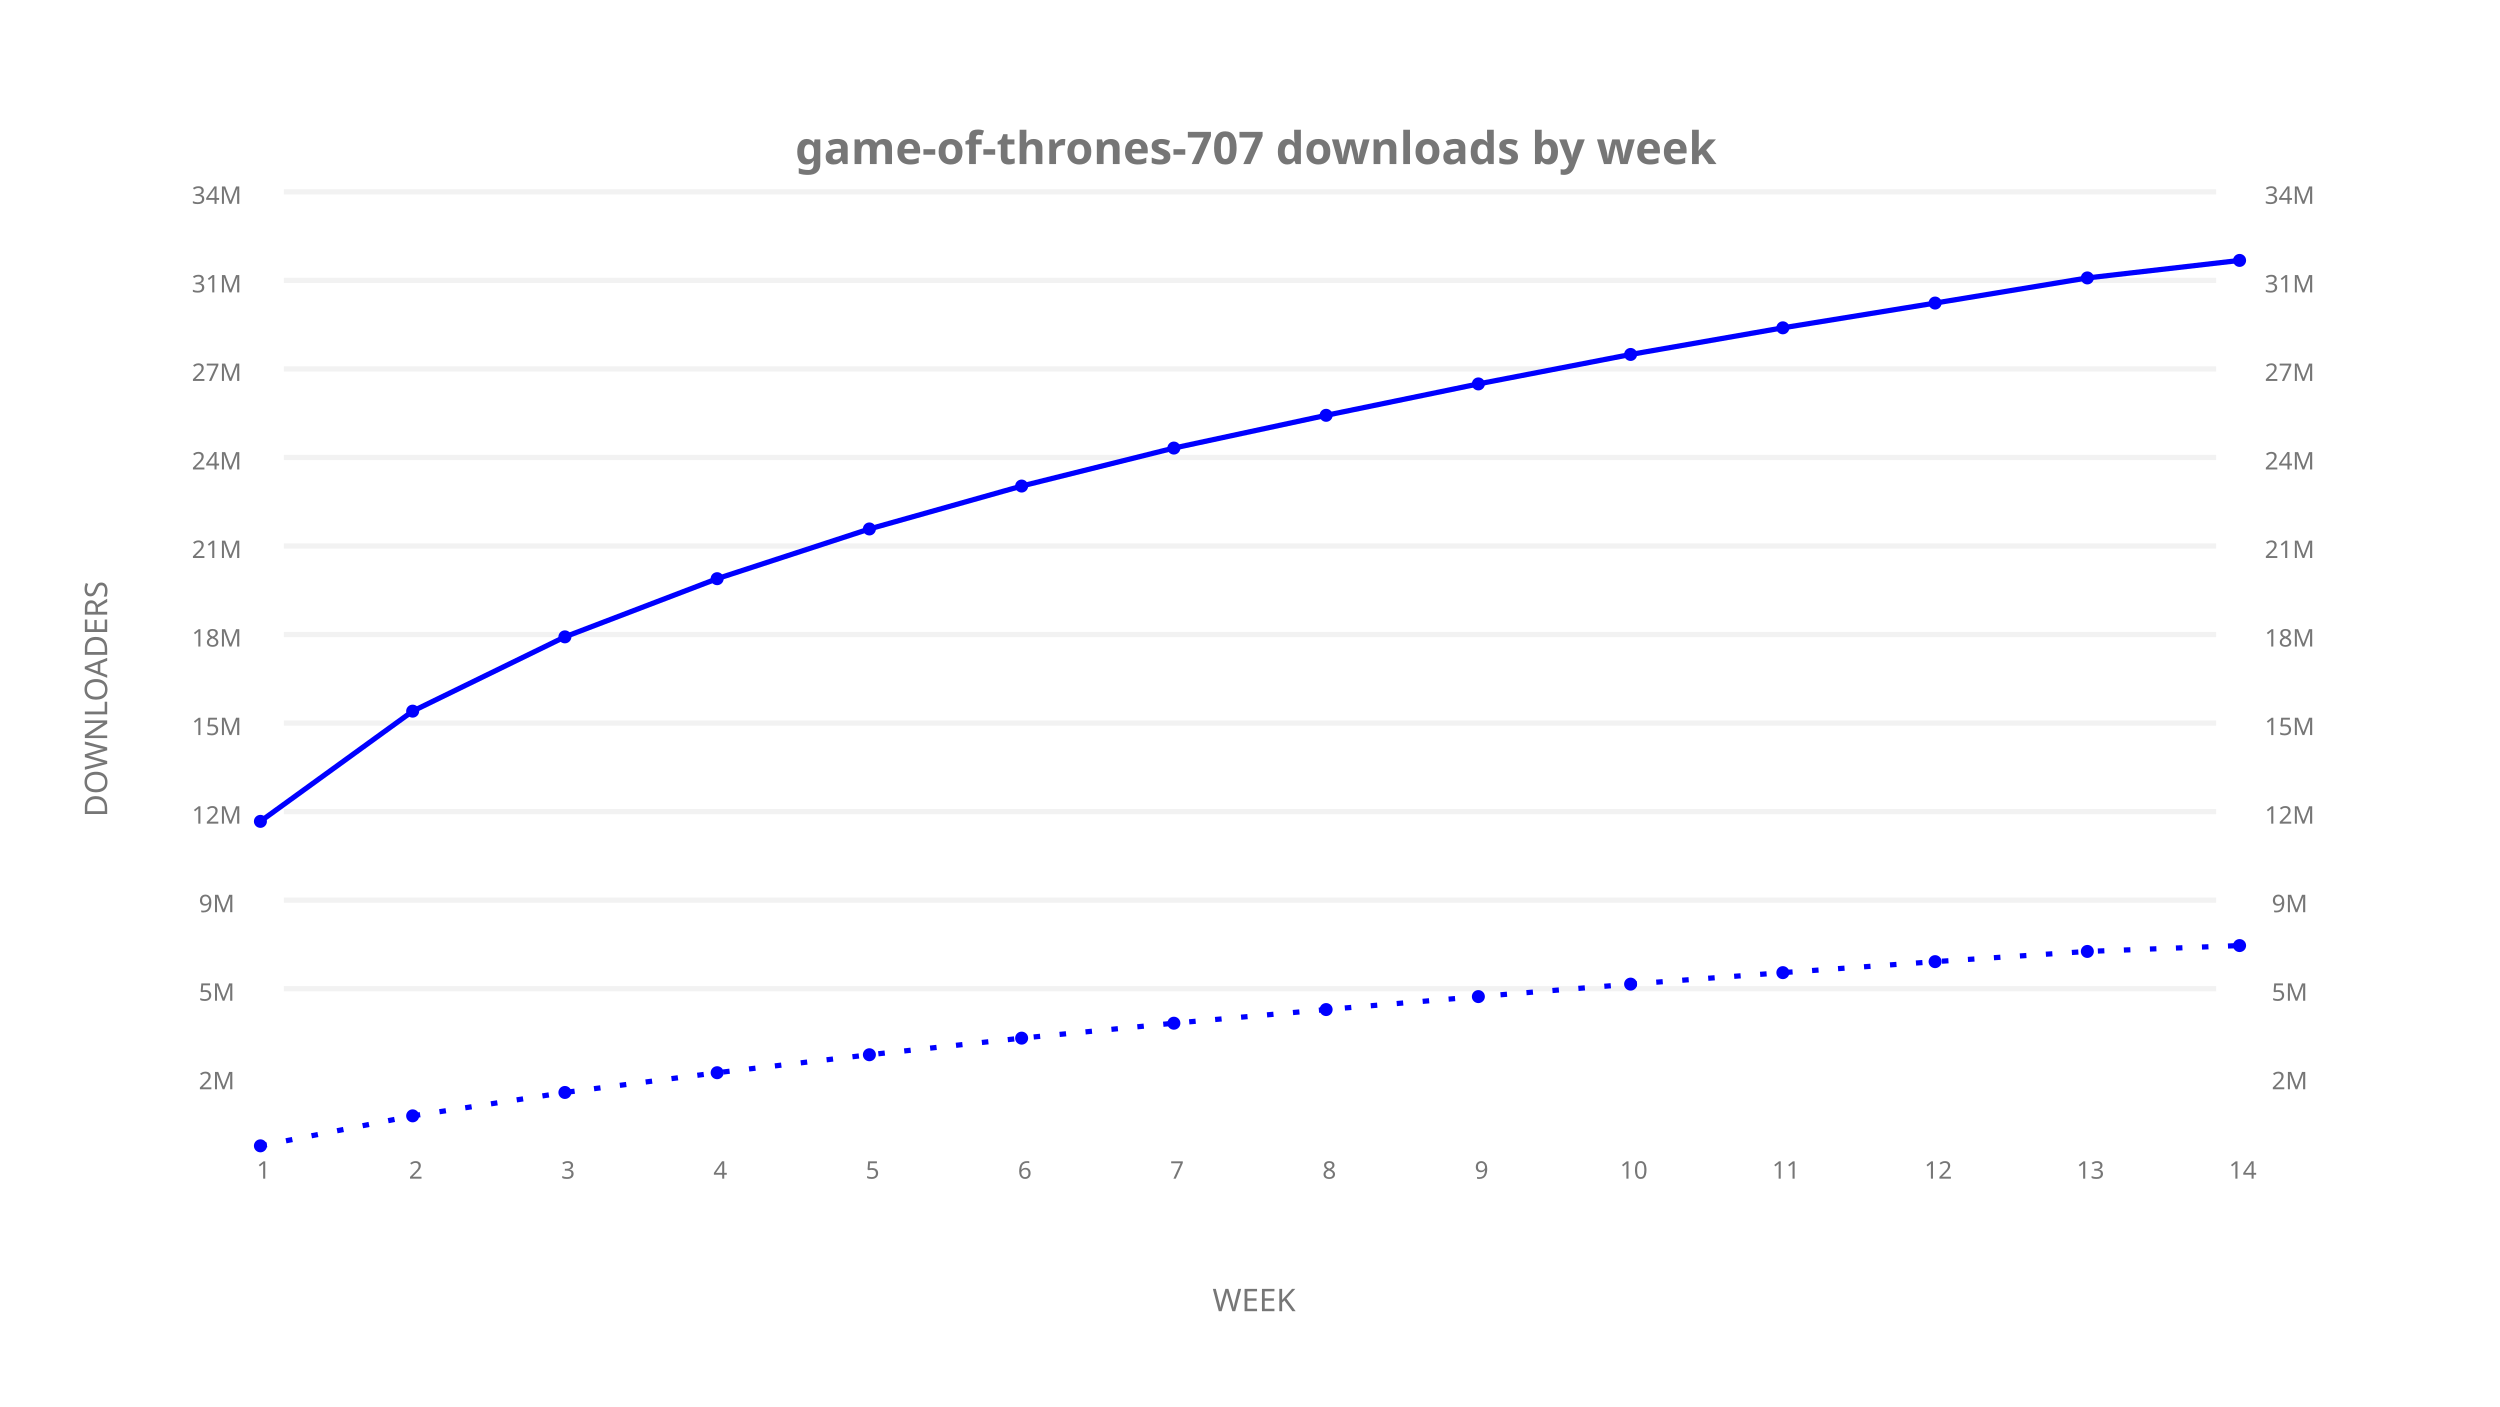
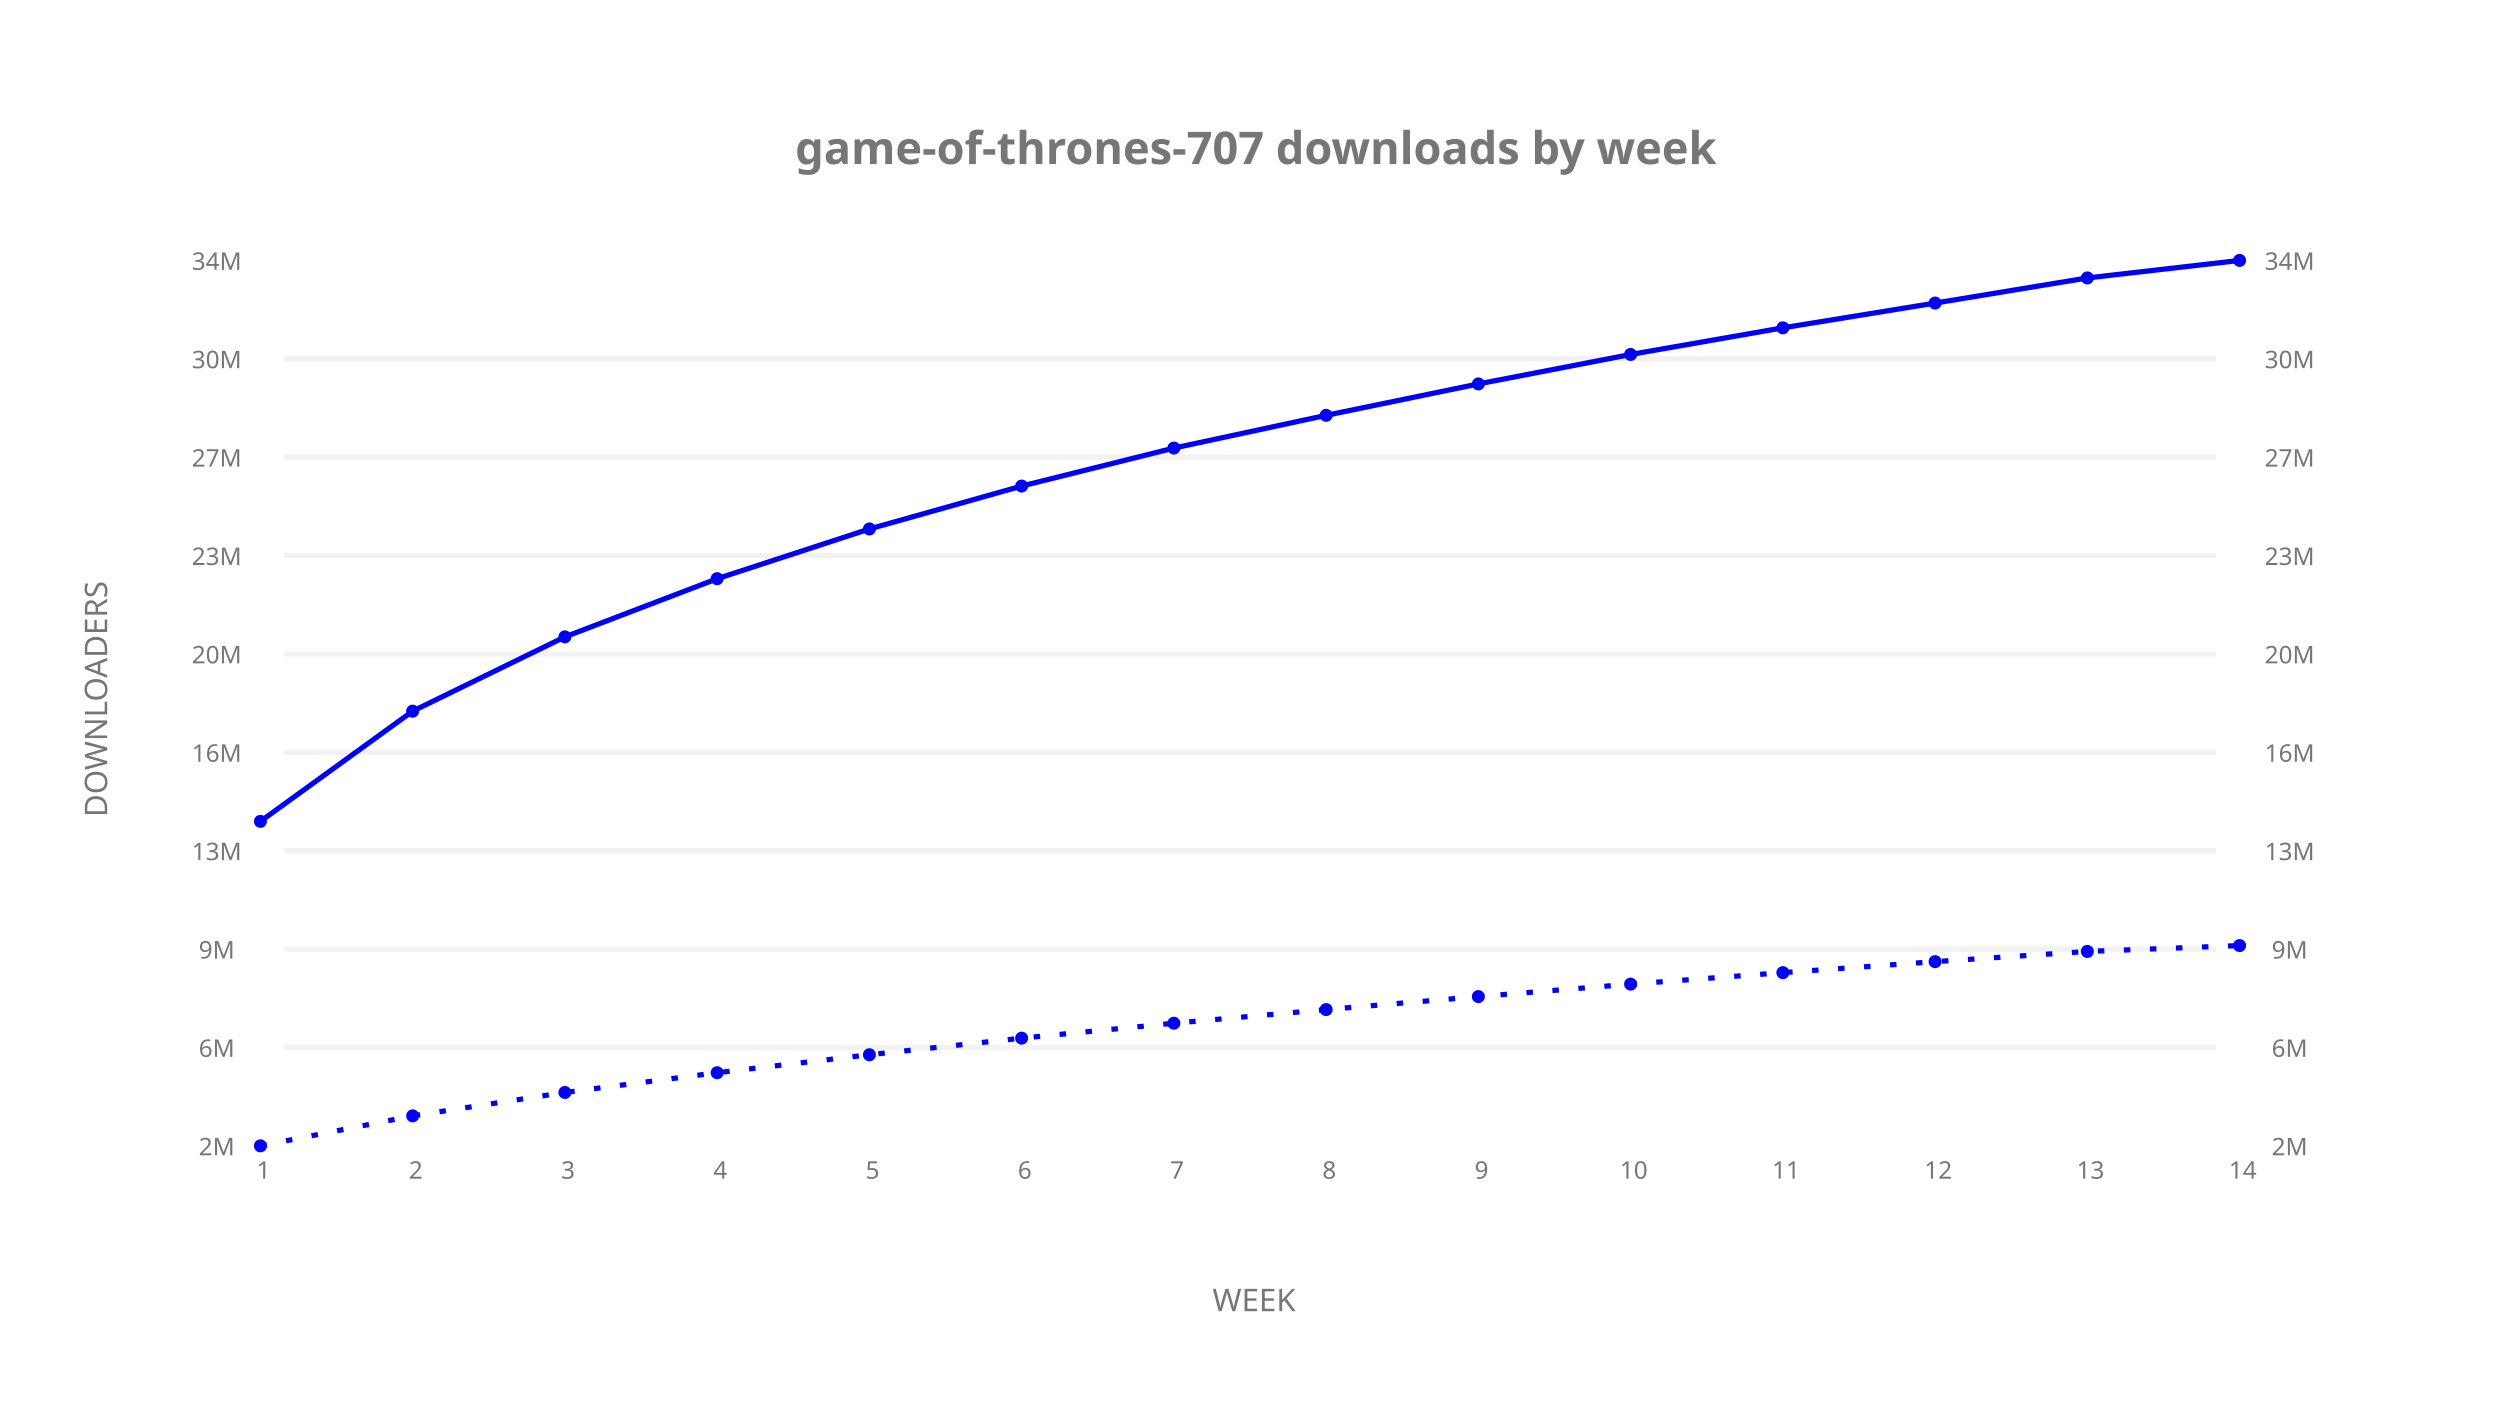
<svg xmlns="http://www.w3.org/2000/svg" xml:space="preserve" id="game-of-thrones-707-downloads-by-week-game-of-thrones-707-week" x="0px" y="0px" width="1920px" height="1080px" viewBox="0 0 1920 1080" enable-background="new 0 0 1920 1080" role="img">
  <g id="annotations">
    <text x="960" y="126" font-family="Atkinson Hyperlegible" font-size="26pt" text-anchor="middle" text-align="center" font-weight="600" font-style="normal" style="fill:rgb(118,118,118); fill-opacity:1; stroke:rgb(118,118,118); stroke-opacity:0; stroke-width:0.5"> game-of-thrones-707 downloads by week</text>
    <g id="axes-lines">
      <text x="960" y="1007" font-family="Atkinson Hyperlegible" font-size="18pt" text-anchor="middle" text-align="center" font-weight="500" font-style="normal" style="fill:rgb(118,118,118); fill-opacity:1; stroke:rgb(118,118,118); stroke-opacity:0; stroke-width:0.5"> WEEK</text>
      <text x="73" y="540" font-family="Atkinson Hyperlegible" font-size="18pt" text-anchor="middle" text-align="center" dominant-baseline="central" font-weight="500" font-style="normal" style="fill:rgb(118,118,118); fill-opacity:1; stroke:rgb(118,118,118); stroke-opacity:0; stroke-width:0.5" transform="rotate(-90,73,540)"> DOWNLOADERS</text>
    </g>
    <g id="tic-y-label-lines">
-       <line x1="218" y1="759.314" x2="1702" y2="759.314" style="fill:rgb(0,0,255); fill-opacity:0; stroke:rgb(242,242,242); stroke-opacity:1; stroke-width:4" />
-       <line x1="218" y1="691.314" x2="1702" y2="691.314" style="fill:rgb(0,0,255); fill-opacity:0; stroke:rgb(242,242,242); stroke-opacity:1; stroke-width:4" />
-       <line x1="218" y1="623.314" x2="1702" y2="623.314" style="fill:rgb(0,0,255); fill-opacity:0; stroke:rgb(242,242,242); stroke-opacity:1; stroke-width:4" />
-       <line x1="218" y1="555.314" x2="1702" y2="555.314" style="fill:rgb(0,0,255); fill-opacity:0; stroke:rgb(242,242,242); stroke-opacity:1; stroke-width:4" />
-       <line x1="218" y1="487.314" x2="1702" y2="487.314" style="fill:rgb(0,0,255); fill-opacity:0; stroke:rgb(242,242,242); stroke-opacity:1; stroke-width:4" />
-       <line x1="218" y1="419.314" x2="1702" y2="419.314" style="fill:rgb(0,0,255); fill-opacity:0; stroke:rgb(242,242,242); stroke-opacity:1; stroke-width:4" />
-       <line x1="218" y1="351.314" x2="1702" y2="351.314" style="fill:rgb(0,0,255); fill-opacity:0; stroke:rgb(242,242,242); stroke-opacity:1; stroke-width:4" />
-       <line x1="218" y1="283.314" x2="1702" y2="283.314" style="fill:rgb(0,0,255); fill-opacity:0; stroke:rgb(242,242,242); stroke-opacity:1; stroke-width:4" />
-       <line x1="218" y1="215.314" x2="1702" y2="215.314" style="fill:rgb(0,0,255); fill-opacity:0; stroke:rgb(242,242,242); stroke-opacity:1; stroke-width:4" />
-       <line x1="218" y1="147.314" x2="1702" y2="147.314" style="fill:rgb(0,0,255); fill-opacity:0; stroke:rgb(242,242,242); stroke-opacity:1; stroke-width:4" />
+       <line x1="218" y1="804.444" x2="1702" y2="804.444" style="fill:rgb(0,0,255); fill-opacity:0; stroke:rgb(242,242,242); stroke-opacity:1; stroke-width:4" />
+       <line x1="218" y1="728.889" x2="1702" y2="728.889" style="fill:rgb(0,0,255); fill-opacity:0; stroke:rgb(242,242,242); stroke-opacity:1; stroke-width:4" />
+       <line x1="218" y1="653.333" x2="1702" y2="653.333" style="fill:rgb(0,0,255); fill-opacity:0; stroke:rgb(242,242,242); stroke-opacity:1; stroke-width:4" />
+       <line x1="218" y1="577.778" x2="1702" y2="577.778" style="fill:rgb(0,0,255); fill-opacity:0; stroke:rgb(242,242,242); stroke-opacity:1; stroke-width:4" />
+       <line x1="218" y1="502.222" x2="1702" y2="502.222" style="fill:rgb(0,0,255); fill-opacity:0; stroke:rgb(242,242,242); stroke-opacity:1; stroke-width:4" />
+       <line x1="218" y1="426.667" x2="1702" y2="426.667" style="fill:rgb(0,0,255); fill-opacity:0; stroke:rgb(242,242,242); stroke-opacity:1; stroke-width:4" />
+       <line x1="218" y1="351.111" x2="1702" y2="351.111" style="fill:rgb(0,0,255); fill-opacity:0; stroke:rgb(242,242,242); stroke-opacity:1; stroke-width:4" />
+       <line x1="218" y1="275.556" x2="1702" y2="275.556" style="fill:rgb(0,0,255); fill-opacity:0; stroke:rgb(242,242,242); stroke-opacity:1; stroke-width:4" />
    </g>
    <g id="tic-x-labels">
      <text x="200" y="898" font-family="Atkinson Hyperlegible" font-size="14pt" text-anchor="middle" text-align="center" dominant-baseline="central" font-weight="400" font-style="normal" style="fill:rgb(118,118,118); fill-opacity:1; stroke:rgb(118,118,118); stroke-opacity:0; stroke-width:0.5"> 1</text>
      <text x="316.923" y="898" font-family="Atkinson Hyperlegible" font-size="14pt" text-anchor="middle" text-align="center" dominant-baseline="central" font-weight="400" font-style="normal" style="fill:rgb(118,118,118); fill-opacity:1; stroke:rgb(118,118,118); stroke-opacity:0; stroke-width:0.5"> 2</text>
      <text x="433.846" y="898" font-family="Atkinson Hyperlegible" font-size="14pt" text-anchor="middle" text-align="center" dominant-baseline="central" font-weight="400" font-style="normal" style="fill:rgb(118,118,118); fill-opacity:1; stroke:rgb(118,118,118); stroke-opacity:0; stroke-width:0.5"> 3</text>
      <text x="550.769" y="898" font-family="Atkinson Hyperlegible" font-size="14pt" text-anchor="middle" text-align="center" dominant-baseline="central" font-weight="400" font-style="normal" style="fill:rgb(118,118,118); fill-opacity:1; stroke:rgb(118,118,118); stroke-opacity:0; stroke-width:0.5"> 4</text>
      <text x="667.692" y="898" font-family="Atkinson Hyperlegible" font-size="14pt" text-anchor="middle" text-align="center" dominant-baseline="central" font-weight="400" font-style="normal" style="fill:rgb(118,118,118); fill-opacity:1; stroke:rgb(118,118,118); stroke-opacity:0; stroke-width:0.5"> 5</text>
      <text x="784.615" y="898" font-family="Atkinson Hyperlegible" font-size="14pt" text-anchor="middle" text-align="center" dominant-baseline="central" font-weight="400" font-style="normal" style="fill:rgb(118,118,118); fill-opacity:1; stroke:rgb(118,118,118); stroke-opacity:0; stroke-width:0.5"> 6</text>
      <text x="901.538" y="898" font-family="Atkinson Hyperlegible" font-size="14pt" text-anchor="middle" text-align="center" dominant-baseline="central" font-weight="400" font-style="normal" style="fill:rgb(118,118,118); fill-opacity:1; stroke:rgb(118,118,118); stroke-opacity:0; stroke-width:0.5"> 7</text>
      <text x="1018.462" y="898" font-family="Atkinson Hyperlegible" font-size="14pt" text-anchor="middle" text-align="center" dominant-baseline="central" font-weight="400" font-style="normal" style="fill:rgb(118,118,118); fill-opacity:1; stroke:rgb(118,118,118); stroke-opacity:0; stroke-width:0.5"> 8</text>
      <text x="1135.385" y="898" font-family="Atkinson Hyperlegible" font-size="14pt" text-anchor="middle" text-align="center" dominant-baseline="central" font-weight="400" font-style="normal" style="fill:rgb(118,118,118); fill-opacity:1; stroke:rgb(118,118,118); stroke-opacity:0; stroke-width:0.5"> 9</text>
      <text x="1252.308" y="898" font-family="Atkinson Hyperlegible" font-size="14pt" text-anchor="middle" text-align="center" dominant-baseline="central" font-weight="400" font-style="normal" style="fill:rgb(118,118,118); fill-opacity:1; stroke:rgb(118,118,118); stroke-opacity:0; stroke-width:0.5"> 10</text>
      <text x="1369.231" y="898" font-family="Atkinson Hyperlegible" font-size="14pt" text-anchor="middle" text-align="center" dominant-baseline="central" font-weight="400" font-style="normal" style="fill:rgb(118,118,118); fill-opacity:1; stroke:rgb(118,118,118); stroke-opacity:0; stroke-width:0.5"> 11</text>
      <text x="1486.154" y="898" font-family="Atkinson Hyperlegible" font-size="14pt" text-anchor="middle" text-align="center" dominant-baseline="central" font-weight="400" font-style="normal" style="fill:rgb(118,118,118); fill-opacity:1; stroke:rgb(118,118,118); stroke-opacity:0; stroke-width:0.5"> 12</text>
      <text x="1603.077" y="898" font-family="Atkinson Hyperlegible" font-size="14pt" text-anchor="middle" text-align="center" dominant-baseline="central" font-weight="400" font-style="normal" style="fill:rgb(118,118,118); fill-opacity:1; stroke:rgb(118,118,118); stroke-opacity:0; stroke-width:0.5"> 13</text>
      <text x="1720" y="898" font-family="Atkinson Hyperlegible" font-size="14pt" text-anchor="middle" text-align="center" dominant-baseline="central" font-weight="400" font-style="normal" style="fill:rgb(118,118,118); fill-opacity:1; stroke:rgb(118,118,118); stroke-opacity:0; stroke-width:0.5"> 14</text>
    </g>
    <g id="tic-y-labels">
-       <text x="164" y="829.314" font-family="Atkinson Hyperlegible" font-size="14pt" text-anchor="middle" text-align="center" dominant-baseline="central" font-weight="400" font-style="normal" style="fill:rgb(118,118,118); fill-opacity:1; stroke:rgb(118,118,118); stroke-opacity:0; stroke-width:0.5"> 2M</text>
-       <text x="1756" y="829.314" font-family="Atkinson Hyperlegible" font-size="14pt" text-anchor="middle" text-align="center" dominant-baseline="central" font-weight="400" font-style="normal" style="fill:rgb(118,118,118); fill-opacity:1; stroke:rgb(118,118,118); stroke-opacity:0; stroke-width:0.5"> 2M</text>
-       <text x="164" y="761.314" font-family="Atkinson Hyperlegible" font-size="14pt" text-anchor="middle" text-align="center" dominant-baseline="central" font-weight="400" font-style="normal" style="fill:rgb(118,118,118); fill-opacity:1; stroke:rgb(118,118,118); stroke-opacity:0; stroke-width:0.5"> 5M</text>
-       <text x="1756" y="761.314" font-family="Atkinson Hyperlegible" font-size="14pt" text-anchor="middle" text-align="center" dominant-baseline="central" font-weight="400" font-style="normal" style="fill:rgb(118,118,118); fill-opacity:1; stroke:rgb(118,118,118); stroke-opacity:0; stroke-width:0.5"> 5M</text>
-       <text x="164" y="693.314" font-family="Atkinson Hyperlegible" font-size="14pt" text-anchor="middle" text-align="center" dominant-baseline="central" font-weight="400" font-style="normal" style="fill:rgb(118,118,118); fill-opacity:1; stroke:rgb(118,118,118); stroke-opacity:0; stroke-width:0.5"> 9M</text>
-       <text x="1756" y="693.314" font-family="Atkinson Hyperlegible" font-size="14pt" text-anchor="middle" text-align="center" dominant-baseline="central" font-weight="400" font-style="normal" style="fill:rgb(118,118,118); fill-opacity:1; stroke:rgb(118,118,118); stroke-opacity:0; stroke-width:0.5"> 9M</text>
-       <text x="164" y="625.314" font-family="Atkinson Hyperlegible" font-size="14pt" text-anchor="middle" text-align="center" dominant-baseline="central" font-weight="400" font-style="normal" style="fill:rgb(118,118,118); fill-opacity:1; stroke:rgb(118,118,118); stroke-opacity:0; stroke-width:0.5"> 12M</text>
-       <text x="1756" y="625.314" font-family="Atkinson Hyperlegible" font-size="14pt" text-anchor="middle" text-align="center" dominant-baseline="central" font-weight="400" font-style="normal" style="fill:rgb(118,118,118); fill-opacity:1; stroke:rgb(118,118,118); stroke-opacity:0; stroke-width:0.5"> 12M</text>
-       <text x="164" y="557.314" font-family="Atkinson Hyperlegible" font-size="14pt" text-anchor="middle" text-align="center" dominant-baseline="central" font-weight="400" font-style="normal" style="fill:rgb(118,118,118); fill-opacity:1; stroke:rgb(118,118,118); stroke-opacity:0; stroke-width:0.5"> 15M</text>
-       <text x="1756" y="557.314" font-family="Atkinson Hyperlegible" font-size="14pt" text-anchor="middle" text-align="center" dominant-baseline="central" font-weight="400" font-style="normal" style="fill:rgb(118,118,118); fill-opacity:1; stroke:rgb(118,118,118); stroke-opacity:0; stroke-width:0.5"> 15M</text>
-       <text x="164" y="489.314" font-family="Atkinson Hyperlegible" font-size="14pt" text-anchor="middle" text-align="center" dominant-baseline="central" font-weight="400" font-style="normal" style="fill:rgb(118,118,118); fill-opacity:1; stroke:rgb(118,118,118); stroke-opacity:0; stroke-width:0.5"> 18M</text>
-       <text x="1756" y="489.314" font-family="Atkinson Hyperlegible" font-size="14pt" text-anchor="middle" text-align="center" dominant-baseline="central" font-weight="400" font-style="normal" style="fill:rgb(118,118,118); fill-opacity:1; stroke:rgb(118,118,118); stroke-opacity:0; stroke-width:0.5"> 18M</text>
-       <text x="164" y="421.314" font-family="Atkinson Hyperlegible" font-size="14pt" text-anchor="middle" text-align="center" dominant-baseline="central" font-weight="400" font-style="normal" style="fill:rgb(118,118,118); fill-opacity:1; stroke:rgb(118,118,118); stroke-opacity:0; stroke-width:0.5"> 21M</text>
-       <text x="1756" y="421.314" font-family="Atkinson Hyperlegible" font-size="14pt" text-anchor="middle" text-align="center" dominant-baseline="central" font-weight="400" font-style="normal" style="fill:rgb(118,118,118); fill-opacity:1; stroke:rgb(118,118,118); stroke-opacity:0; stroke-width:0.5"> 21M</text>
-       <text x="164" y="353.314" font-family="Atkinson Hyperlegible" font-size="14pt" text-anchor="middle" text-align="center" dominant-baseline="central" font-weight="400" font-style="normal" style="fill:rgb(118,118,118); fill-opacity:1; stroke:rgb(118,118,118); stroke-opacity:0; stroke-width:0.5"> 24M</text>
-       <text x="1756" y="353.314" font-family="Atkinson Hyperlegible" font-size="14pt" text-anchor="middle" text-align="center" dominant-baseline="central" font-weight="400" font-style="normal" style="fill:rgb(118,118,118); fill-opacity:1; stroke:rgb(118,118,118); stroke-opacity:0; stroke-width:0.5"> 24M</text>
-       <text x="164" y="285.314" font-family="Atkinson Hyperlegible" font-size="14pt" text-anchor="middle" text-align="center" dominant-baseline="central" font-weight="400" font-style="normal" style="fill:rgb(118,118,118); fill-opacity:1; stroke:rgb(118,118,118); stroke-opacity:0; stroke-width:0.5"> 27M</text>
-       <text x="1756" y="285.314" font-family="Atkinson Hyperlegible" font-size="14pt" text-anchor="middle" text-align="center" dominant-baseline="central" font-weight="400" font-style="normal" style="fill:rgb(118,118,118); fill-opacity:1; stroke:rgb(118,118,118); stroke-opacity:0; stroke-width:0.5"> 27M</text>
-       <text x="164" y="217.314" font-family="Atkinson Hyperlegible" font-size="14pt" text-anchor="middle" text-align="center" dominant-baseline="central" font-weight="400" font-style="normal" style="fill:rgb(118,118,118); fill-opacity:1; stroke:rgb(118,118,118); stroke-opacity:0; stroke-width:0.5"> 31M</text>
-       <text x="1756" y="217.314" font-family="Atkinson Hyperlegible" font-size="14pt" text-anchor="middle" text-align="center" dominant-baseline="central" font-weight="400" font-style="normal" style="fill:rgb(118,118,118); fill-opacity:1; stroke:rgb(118,118,118); stroke-opacity:0; stroke-width:0.5"> 31M</text>
-       <text x="164" y="149.314" font-family="Atkinson Hyperlegible" font-size="14pt" text-anchor="middle" text-align="center" dominant-baseline="central" font-weight="400" font-style="normal" style="fill:rgb(118,118,118); fill-opacity:1; stroke:rgb(118,118,118); stroke-opacity:0; stroke-width:0.5"> 34M</text>
-       <text x="1756" y="149.314" font-family="Atkinson Hyperlegible" font-size="14pt" text-anchor="middle" text-align="center" dominant-baseline="central" font-weight="400" font-style="normal" style="fill:rgb(118,118,118); fill-opacity:1; stroke:rgb(118,118,118); stroke-opacity:0; stroke-width:0.5"> 34M</text>
+       <text x="164" y="880" font-family="Atkinson Hyperlegible" font-size="14pt" text-anchor="middle" text-align="center" dominant-baseline="central" font-weight="400" font-style="normal" style="fill:rgb(118,118,118); fill-opacity:1; stroke:rgb(118,118,118); stroke-opacity:0; stroke-width:0.5"> 2M</text>
+       <text x="1756" y="880" font-family="Atkinson Hyperlegible" font-size="14pt" text-anchor="middle" text-align="center" dominant-baseline="central" font-weight="400" font-style="normal" style="fill:rgb(118,118,118); fill-opacity:1; stroke:rgb(118,118,118); stroke-opacity:0; stroke-width:0.5"> 2M</text>
+       <text x="164" y="804.444" font-family="Atkinson Hyperlegible" font-size="14pt" text-anchor="middle" text-align="center" dominant-baseline="central" font-weight="400" font-style="normal" style="fill:rgb(118,118,118); fill-opacity:1; stroke:rgb(118,118,118); stroke-opacity:0; stroke-width:0.5"> 6M</text>
+       <text x="1756" y="804.444" font-family="Atkinson Hyperlegible" font-size="14pt" text-anchor="middle" text-align="center" dominant-baseline="central" font-weight="400" font-style="normal" style="fill:rgb(118,118,118); fill-opacity:1; stroke:rgb(118,118,118); stroke-opacity:0; stroke-width:0.5"> 6M</text>
+       <text x="164" y="728.889" font-family="Atkinson Hyperlegible" font-size="14pt" text-anchor="middle" text-align="center" dominant-baseline="central" font-weight="400" font-style="normal" style="fill:rgb(118,118,118); fill-opacity:1; stroke:rgb(118,118,118); stroke-opacity:0; stroke-width:0.5"> 9M</text>
+       <text x="1756" y="728.889" font-family="Atkinson Hyperlegible" font-size="14pt" text-anchor="middle" text-align="center" dominant-baseline="central" font-weight="400" font-style="normal" style="fill:rgb(118,118,118); fill-opacity:1; stroke:rgb(118,118,118); stroke-opacity:0; stroke-width:0.5"> 9M</text>
+       <text x="164" y="653.333" font-family="Atkinson Hyperlegible" font-size="14pt" text-anchor="middle" text-align="center" dominant-baseline="central" font-weight="400" font-style="normal" style="fill:rgb(118,118,118); fill-opacity:1; stroke:rgb(118,118,118); stroke-opacity:0; stroke-width:0.5"> 13M</text>
+       <text x="1756" y="653.333" font-family="Atkinson Hyperlegible" font-size="14pt" text-anchor="middle" text-align="center" dominant-baseline="central" font-weight="400" font-style="normal" style="fill:rgb(118,118,118); fill-opacity:1; stroke:rgb(118,118,118); stroke-opacity:0; stroke-width:0.5"> 13M</text>
+       <text x="164" y="577.778" font-family="Atkinson Hyperlegible" font-size="14pt" text-anchor="middle" text-align="center" dominant-baseline="central" font-weight="400" font-style="normal" style="fill:rgb(118,118,118); fill-opacity:1; stroke:rgb(118,118,118); stroke-opacity:0; stroke-width:0.5"> 16M</text>
+       <text x="1756" y="577.778" font-family="Atkinson Hyperlegible" font-size="14pt" text-anchor="middle" text-align="center" dominant-baseline="central" font-weight="400" font-style="normal" style="fill:rgb(118,118,118); fill-opacity:1; stroke:rgb(118,118,118); stroke-opacity:0; stroke-width:0.5"> 16M</text>
+       <text x="164" y="502.222" font-family="Atkinson Hyperlegible" font-size="14pt" text-anchor="middle" text-align="center" dominant-baseline="central" font-weight="400" font-style="normal" style="fill:rgb(118,118,118); fill-opacity:1; stroke:rgb(118,118,118); stroke-opacity:0; stroke-width:0.5"> 20M</text>
+       <text x="1756" y="502.222" font-family="Atkinson Hyperlegible" font-size="14pt" text-anchor="middle" text-align="center" dominant-baseline="central" font-weight="400" font-style="normal" style="fill:rgb(118,118,118); fill-opacity:1; stroke:rgb(118,118,118); stroke-opacity:0; stroke-width:0.5"> 20M</text>
+       <text x="164" y="426.667" font-family="Atkinson Hyperlegible" font-size="14pt" text-anchor="middle" text-align="center" dominant-baseline="central" font-weight="400" font-style="normal" style="fill:rgb(118,118,118); fill-opacity:1; stroke:rgb(118,118,118); stroke-opacity:0; stroke-width:0.5"> 23M</text>
+       <text x="1756" y="426.667" font-family="Atkinson Hyperlegible" font-size="14pt" text-anchor="middle" text-align="center" dominant-baseline="central" font-weight="400" font-style="normal" style="fill:rgb(118,118,118); fill-opacity:1; stroke:rgb(118,118,118); stroke-opacity:0; stroke-width:0.5"> 23M</text>
+       <text x="164" y="351.111" font-family="Atkinson Hyperlegible" font-size="14pt" text-anchor="middle" text-align="center" dominant-baseline="central" font-weight="400" font-style="normal" style="fill:rgb(118,118,118); fill-opacity:1; stroke:rgb(118,118,118); stroke-opacity:0; stroke-width:0.5"> 27M</text>
+       <text x="1756" y="351.111" font-family="Atkinson Hyperlegible" font-size="14pt" text-anchor="middle" text-align="center" dominant-baseline="central" font-weight="400" font-style="normal" style="fill:rgb(118,118,118); fill-opacity:1; stroke:rgb(118,118,118); stroke-opacity:0; stroke-width:0.5"> 27M</text>
+       <text x="164" y="275.556" font-family="Atkinson Hyperlegible" font-size="14pt" text-anchor="middle" text-align="center" dominant-baseline="central" font-weight="400" font-style="normal" style="fill:rgb(118,118,118); fill-opacity:1; stroke:rgb(118,118,118); stroke-opacity:0; stroke-width:0.5"> 30M</text>
+       <text x="1756" y="275.556" font-family="Atkinson Hyperlegible" font-size="14pt" text-anchor="middle" text-align="center" dominant-baseline="central" font-weight="400" font-style="normal" style="fill:rgb(118,118,118); fill-opacity:1; stroke:rgb(118,118,118); stroke-opacity:0; stroke-width:0.5"> 30M</text>
+       <text x="164" y="200" font-family="Atkinson Hyperlegible" font-size="14pt" text-anchor="middle" text-align="center" dominant-baseline="central" font-weight="400" font-style="normal" style="fill:rgb(118,118,118); fill-opacity:1; stroke:rgb(118,118,118); stroke-opacity:0; stroke-width:0.5"> 34M</text>
+       <text x="1756" y="200" font-family="Atkinson Hyperlegible" font-size="14pt" text-anchor="middle" text-align="center" dominant-baseline="central" font-weight="400" font-style="normal" style="fill:rgb(118,118,118); fill-opacity:1; stroke:rgb(118,118,118); stroke-opacity:0; stroke-width:0.5"> 34M</text>
    </g>
  </g>
  <g id="polyline-game-of-thrones-707 downloads by week">
    <polyline points="200,630.813 316.923,546.163 433.846,489.111 550.769,444.43 667.692,406.239 784.615,373.289 901.538,344.115 1018.46,318.972 1135.38,294.853 1252.31,272.221 1369.23,251.767 1486.15,232.75 1603.08,213.446 1720,200 " style="fill:rgb(0,0,255); fill-opacity:0; stroke:rgb(0,0,255); stroke-opacity:1; stroke-width:4" />
  </g>
  <g id="markers-game-of-thrones-707 downloads by week">
    <circle cx="200" cy="630.813" r="5" style="fill:rgb(0,0,255); fill-opacity:1; stroke:rgb(0,0,255); stroke-opacity:0; stroke-width:4">
</circle>
    <circle cx="316.923" cy="546.163" r="5" style="fill:rgb(0,0,255); fill-opacity:1; stroke:rgb(0,0,255); stroke-opacity:0; stroke-width:4">
</circle>
    <circle cx="433.846" cy="489.111" r="5" style="fill:rgb(0,0,255); fill-opacity:1; stroke:rgb(0,0,255); stroke-opacity:0; stroke-width:4">
</circle>
    <circle cx="550.769" cy="444.43" r="5" style="fill:rgb(0,0,255); fill-opacity:1; stroke:rgb(0,0,255); stroke-opacity:0; stroke-width:4">
</circle>
    <circle cx="667.692" cy="406.239" r="5" style="fill:rgb(0,0,255); fill-opacity:1; stroke:rgb(0,0,255); stroke-opacity:0; stroke-width:4">
</circle>
    <circle cx="784.615" cy="373.289" r="5" style="fill:rgb(0,0,255); fill-opacity:1; stroke:rgb(0,0,255); stroke-opacity:0; stroke-width:4">
</circle>
    <circle cx="901.538" cy="344.115" r="5" style="fill:rgb(0,0,255); fill-opacity:1; stroke:rgb(0,0,255); stroke-opacity:0; stroke-width:4">
</circle>
    <circle cx="1018.462" cy="318.972" r="5" style="fill:rgb(0,0,255); fill-opacity:1; stroke:rgb(0,0,255); stroke-opacity:0; stroke-width:4">
</circle>
    <circle cx="1135.385" cy="294.853" r="5" style="fill:rgb(0,0,255); fill-opacity:1; stroke:rgb(0,0,255); stroke-opacity:0; stroke-width:4">
</circle>
    <circle cx="1252.308" cy="272.221" r="5" style="fill:rgb(0,0,255); fill-opacity:1; stroke:rgb(0,0,255); stroke-opacity:0; stroke-width:4">
</circle>
    <circle cx="1369.231" cy="251.767" r="5" style="fill:rgb(0,0,255); fill-opacity:1; stroke:rgb(0,0,255); stroke-opacity:0; stroke-width:4">
</circle>
    <circle cx="1486.154" cy="232.75" r="5" style="fill:rgb(0,0,255); fill-opacity:1; stroke:rgb(0,0,255); stroke-opacity:0; stroke-width:4">
</circle>
    <circle cx="1603.077" cy="213.446" r="5" style="fill:rgb(0,0,255); fill-opacity:1; stroke:rgb(0,0,255); stroke-opacity:0; stroke-width:4">
</circle>
    <circle cx="1720" cy="200" r="5" style="fill:rgb(0,0,255); fill-opacity:1; stroke:rgb(0,0,255); stroke-opacity:0; stroke-width:4">
</circle>
  </g>
  <g id="polyline-game-of-thrones-707 downloads by week uploaders">
    <polyline points="200,880 316.923,856.971 433.846,839.015 550.769,823.842 667.692,810.044 784.615,797.296 901.538,785.827 1018.46,775.345 1135.38,765.384 1252.31,755.807 1369.23,746.985 1486.15,738.543 1603.08,730.71 1720,726.199 " stroke-dasharray="5 15" style="fill:rgb(0,0,255); fill-opacity:0; stroke:rgb(0,0,255); stroke-opacity:1; stroke-width:4" />
  </g>
  <g id="markers-game-of-thrones-707 downloads by week uploaders">
    <circle cx="200" cy="880" r="5" style="fill:rgb(0,0,255); fill-opacity:1; stroke:rgb(0,0,255); stroke-opacity:0; stroke-width:4">
</circle>
    <circle cx="316.923" cy="856.971" r="5" style="fill:rgb(0,0,255); fill-opacity:1; stroke:rgb(0,0,255); stroke-opacity:0; stroke-width:4">
</circle>
    <circle cx="433.846" cy="839.015" r="5" style="fill:rgb(0,0,255); fill-opacity:1; stroke:rgb(0,0,255); stroke-opacity:0; stroke-width:4">
</circle>
    <circle cx="550.769" cy="823.842" r="5" style="fill:rgb(0,0,255); fill-opacity:1; stroke:rgb(0,0,255); stroke-opacity:0; stroke-width:4">
</circle>
    <circle cx="667.692" cy="810.044" r="5" style="fill:rgb(0,0,255); fill-opacity:1; stroke:rgb(0,0,255); stroke-opacity:0; stroke-width:4">
</circle>
    <circle cx="784.615" cy="797.296" r="5" style="fill:rgb(0,0,255); fill-opacity:1; stroke:rgb(0,0,255); stroke-opacity:0; stroke-width:4">
</circle>
    <circle cx="901.538" cy="785.827" r="5" style="fill:rgb(0,0,255); fill-opacity:1; stroke:rgb(0,0,255); stroke-opacity:0; stroke-width:4">
</circle>
    <circle cx="1018.462" cy="775.345" r="5" style="fill:rgb(0,0,255); fill-opacity:1; stroke:rgb(0,0,255); stroke-opacity:0; stroke-width:4">
</circle>
    <circle cx="1135.385" cy="765.384" r="5" style="fill:rgb(0,0,255); fill-opacity:1; stroke:rgb(0,0,255); stroke-opacity:0; stroke-width:4">
</circle>
    <circle cx="1252.308" cy="755.807" r="5" style="fill:rgb(0,0,255); fill-opacity:1; stroke:rgb(0,0,255); stroke-opacity:0; stroke-width:4">
</circle>
    <circle cx="1369.231" cy="746.985" r="5" style="fill:rgb(0,0,255); fill-opacity:1; stroke:rgb(0,0,255); stroke-opacity:0; stroke-width:4">
</circle>
    <circle cx="1486.154" cy="738.543" r="5" style="fill:rgb(0,0,255); fill-opacity:1; stroke:rgb(0,0,255); stroke-opacity:0; stroke-width:4">
</circle>
    <circle cx="1603.077" cy="730.71" r="5" style="fill:rgb(0,0,255); fill-opacity:1; stroke:rgb(0,0,255); stroke-opacity:0; stroke-width:4">
</circle>
    <circle cx="1720" cy="726.199" r="5" style="fill:rgb(0,0,255); fill-opacity:1; stroke:rgb(0,0,255); stroke-opacity:0; stroke-width:4">
</circle>
  </g>
</svg>
